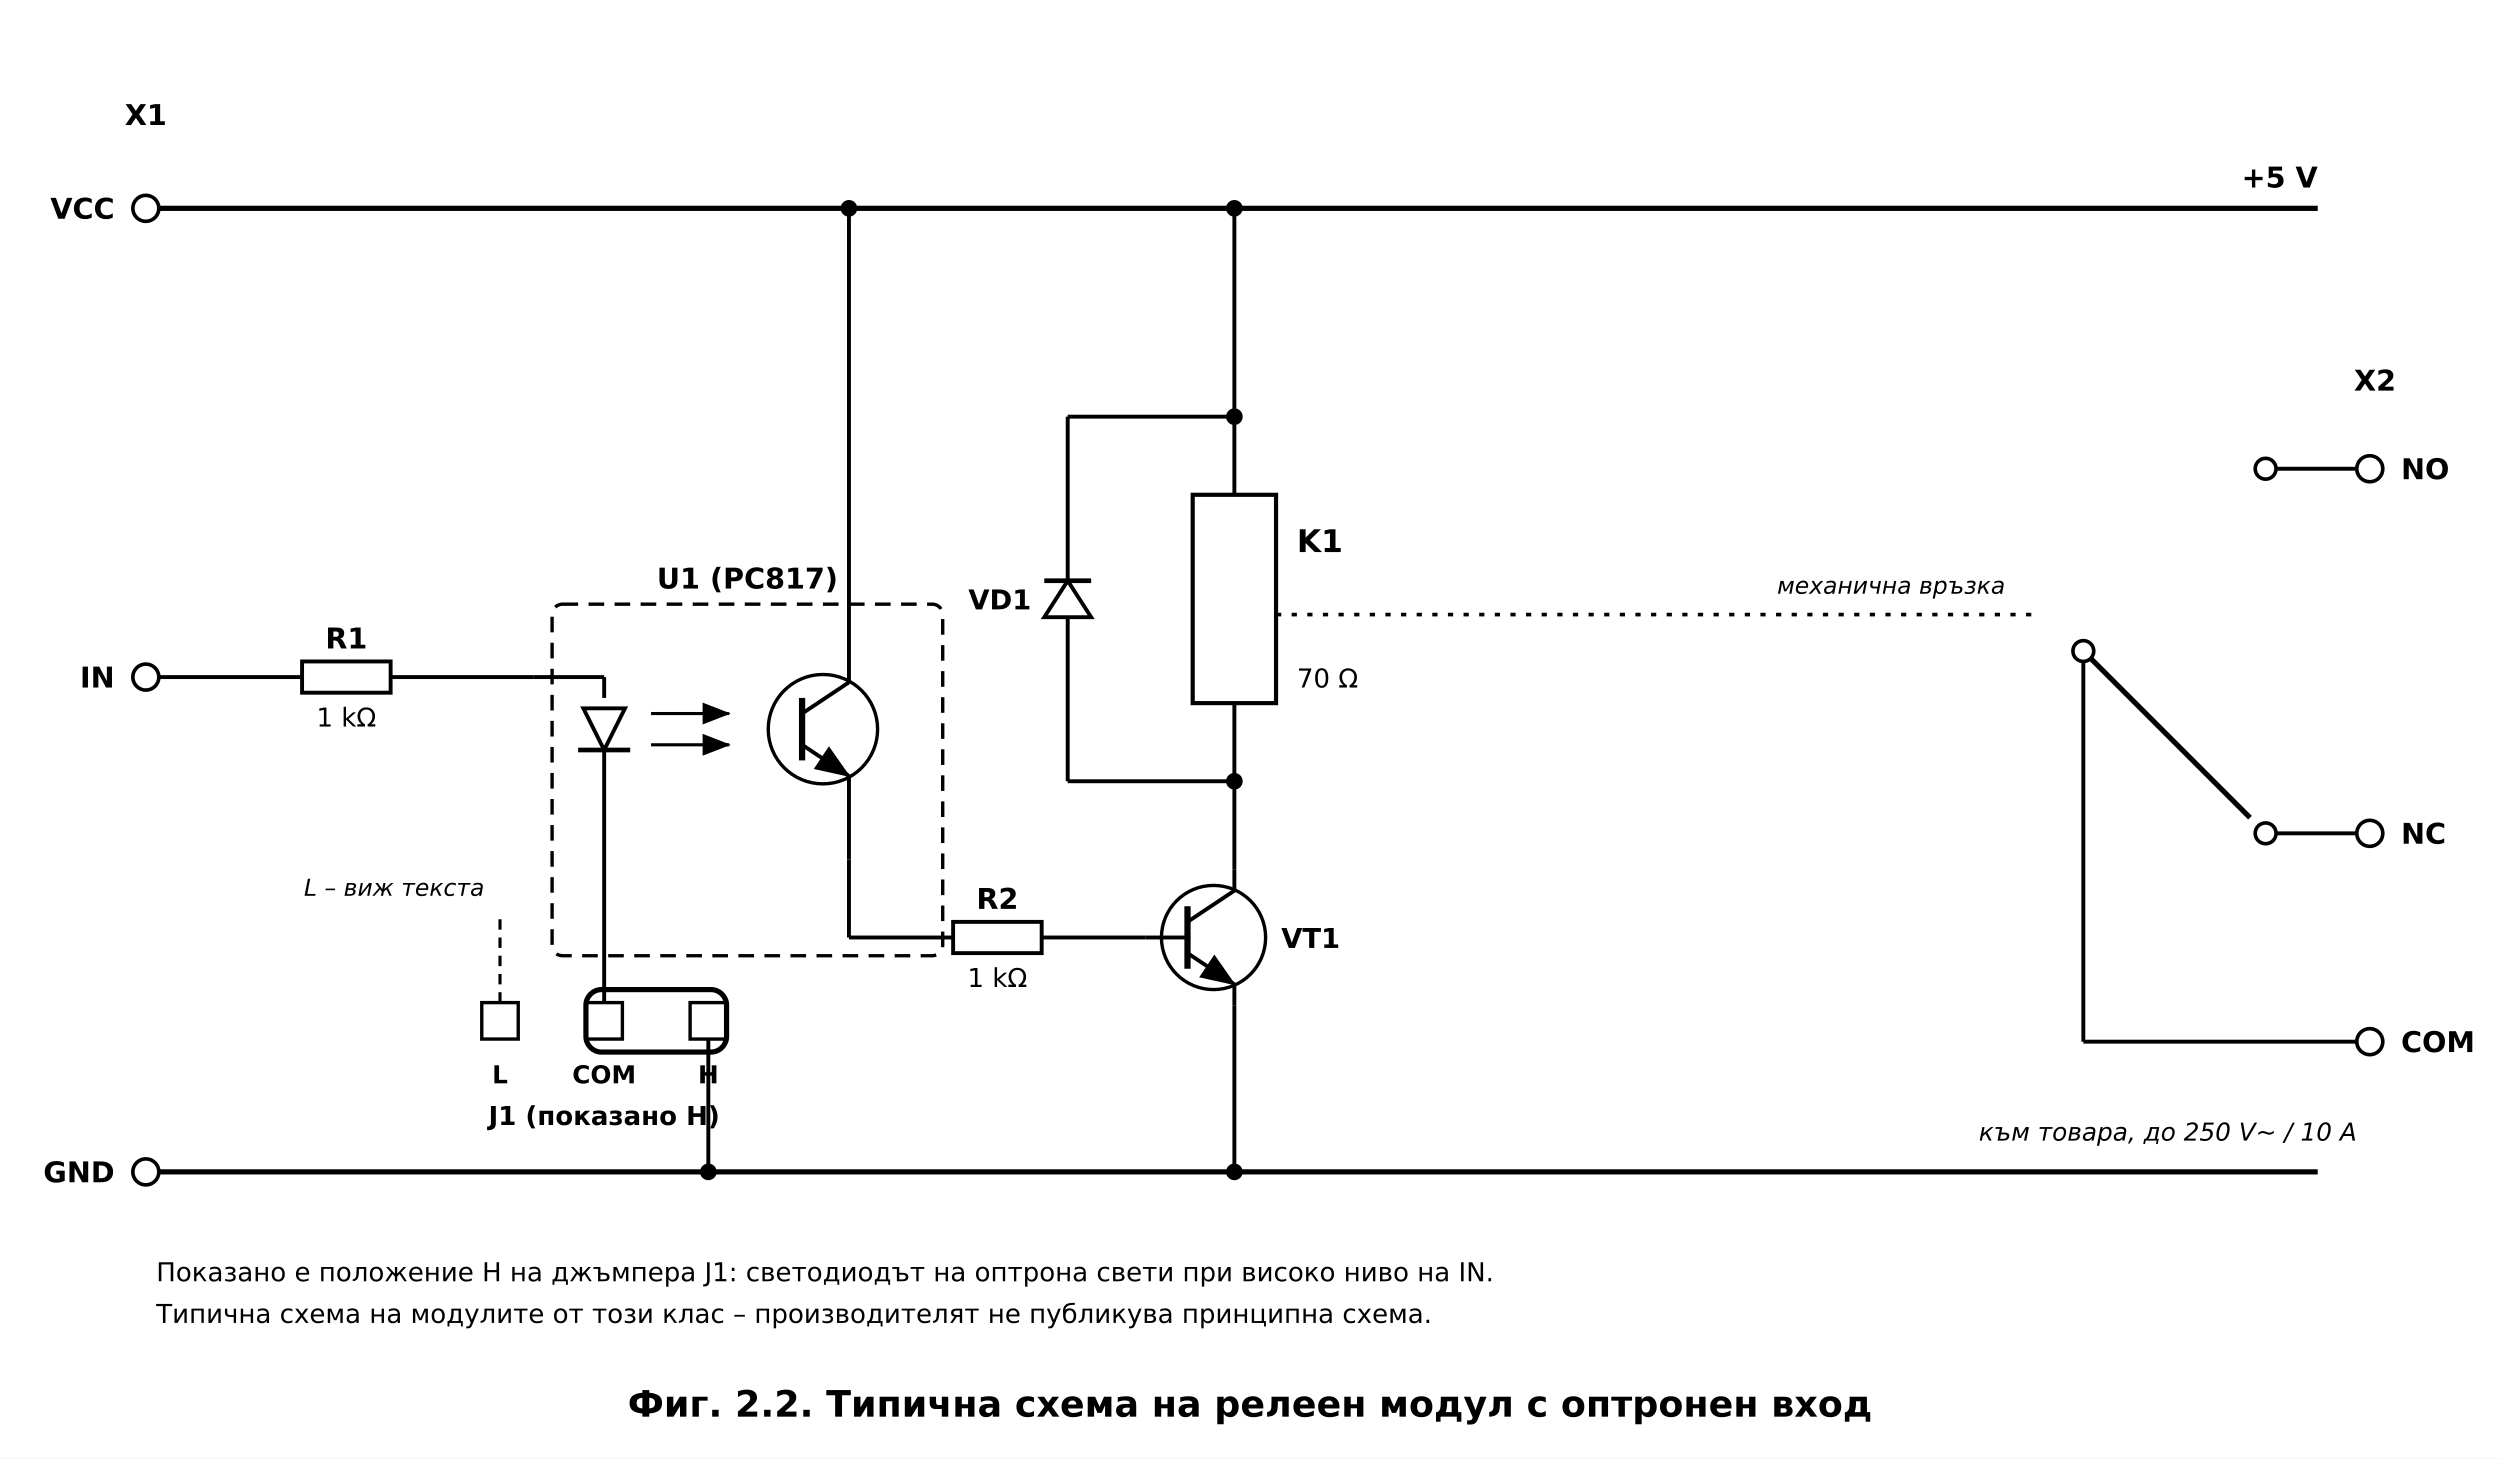
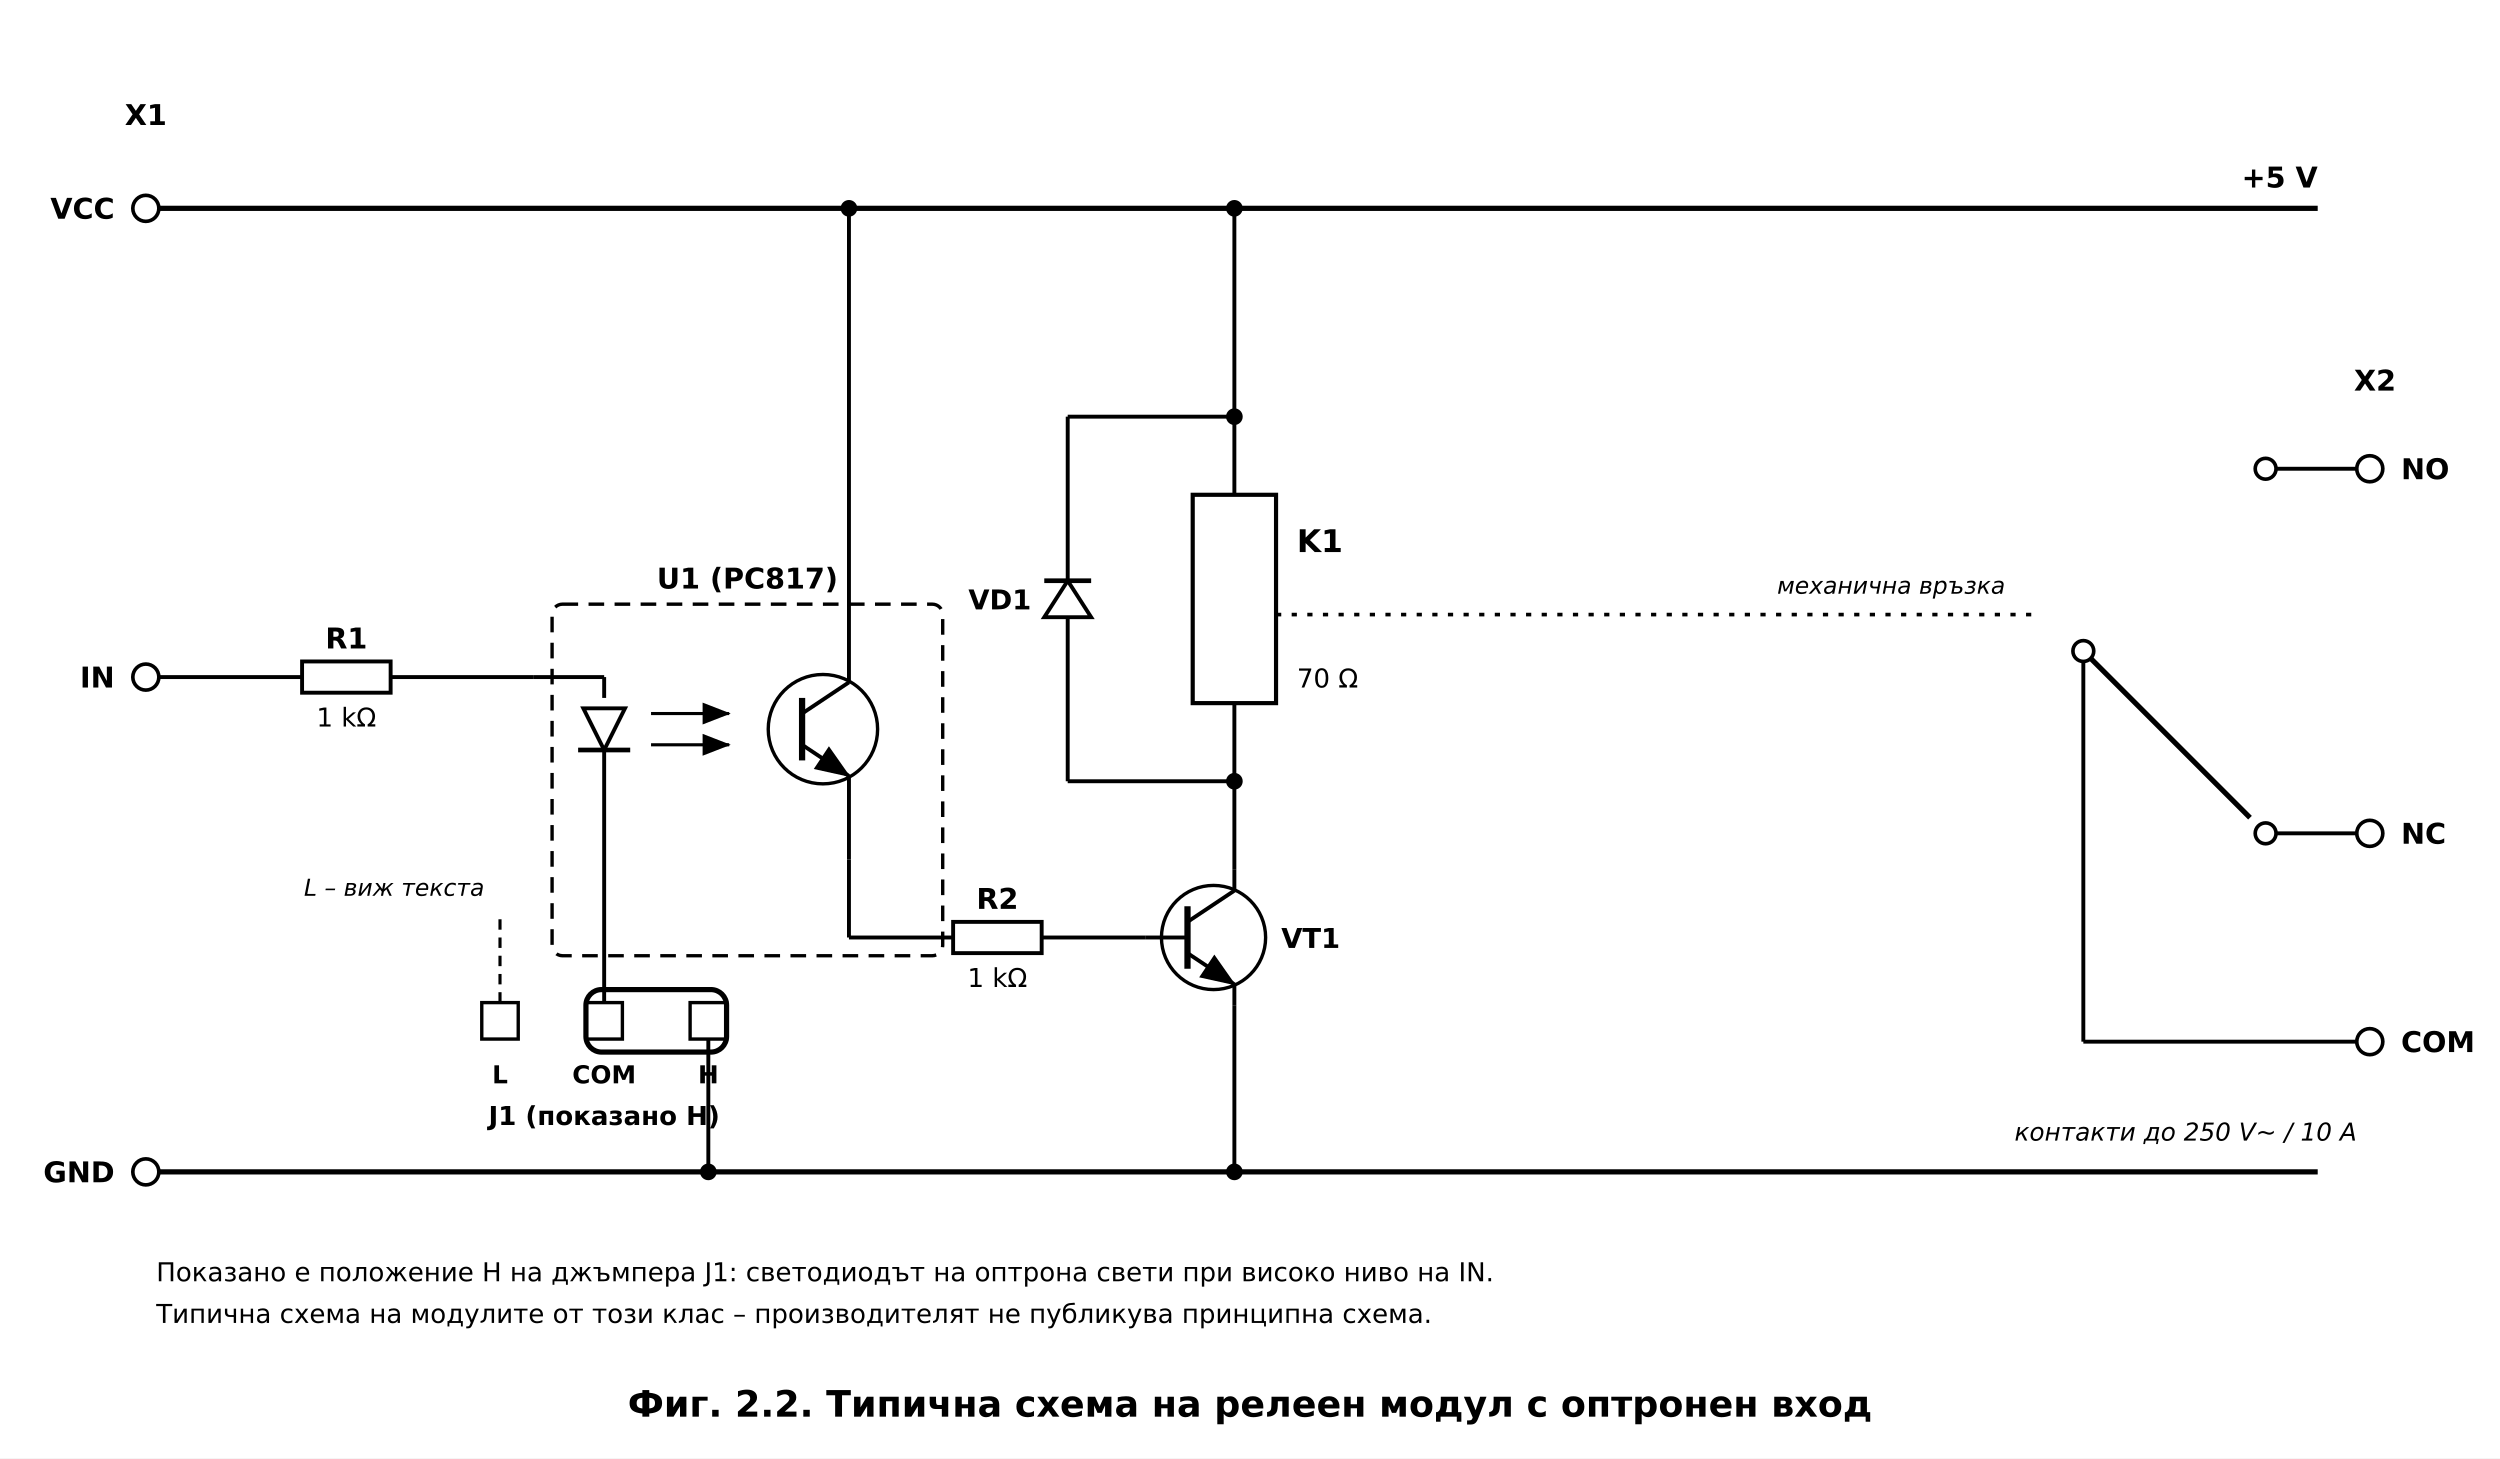
<svg xmlns="http://www.w3.org/2000/svg" width="960" height="560" viewBox="0 0 960 560">
  <defs>
    <marker id="a" markerWidth="9" markerHeight="7" refX="8.5" refY="3.5" orient="auto">
      <polygon points="0 0, 9 3.5, 0 7" fill="#000" />
    </marker>
    <marker id="as" markerWidth="9" markerHeight="7" refX="0.5" refY="3.5" orient="auto">
      <polygon points="9 0, 0 3.5, 9 7" fill="#000" />
    </marker>
  </defs>
  <rect width="960" height="560" fill="#fff" />
  <line x1="60" y1="80" x2="890" y2="80" stroke="#000" stroke-width="2" />
  <line x1="60" y1="450" x2="890" y2="450" stroke="#000" stroke-width="2" />
  <circle cx="56" cy="80" r="5" fill="#fff" stroke="#000" stroke-width="1.4" />
  <text x="44" y="84" font-family="DejaVu Sans, Liberation Sans, Arial, sans-serif" font-size="11" font-weight="bold" font-style="normal" text-anchor="end" fill="#000">VCC</text>
  <circle cx="56" cy="260" r="5" fill="#fff" stroke="#000" stroke-width="1.4" />
  <text x="44" y="264" font-family="DejaVu Sans, Liberation Sans, Arial, sans-serif" font-size="11" font-weight="bold" font-style="normal" text-anchor="end" fill="#000">IN</text>
  <circle cx="56" cy="450" r="5" fill="#fff" stroke="#000" stroke-width="1.4" />
  <text x="44" y="454" font-family="DejaVu Sans, Liberation Sans, Arial, sans-serif" font-size="11" font-weight="bold" font-style="normal" text-anchor="end" fill="#000">GND</text>
  <text x="56" y="48" font-family="DejaVu Sans, Liberation Sans, Arial, sans-serif" font-size="11" font-weight="bold" font-style="normal" text-anchor="middle" fill="#000">X1</text>
  <text x="890" y="72" font-family="DejaVu Sans, Liberation Sans, Arial, sans-serif" font-size="11" font-weight="bold" font-style="normal" text-anchor="end" fill="#000">+5 V</text>
  <line x1="61" y1="260" x2="116.0" y2="260" stroke="#000" stroke-width="1.5" />
  <rect x="116.0" y="254.0" width="34" height="12" rx="0" fill="#fff" stroke="#000" stroke-width="1.5" />
  <line x1="150.0" y1="260" x2="205" y2="260" stroke="#000" stroke-width="1.5" />
  <text x="133.0" y="249.0" font-family="DejaVu Sans, Liberation Sans, Arial, sans-serif" font-size="11" font-weight="bold" font-style="normal" text-anchor="middle" fill="#000">R1</text>
  <text x="133.0" y="279.0" font-family="DejaVu Sans, Liberation Sans, Arial, sans-serif" font-size="10" font-weight="normal" font-style="normal" text-anchor="middle" fill="#000">1 kΩ</text>
  <line x1="205" y1="260" x2="232" y2="260" stroke="#000" stroke-width="1.5" />
  <line x1="232" y1="260" x2="232" y2="268" stroke="#000" stroke-width="1.5" />
  <rect x="212" y="232" width="150" height="135" rx="4" fill="none" stroke="#000" stroke-width="1.3" stroke-dasharray="6 4" />
  <text x="287" y="226" font-family="DejaVu Sans, Liberation Sans, Arial, sans-serif" font-size="11" font-weight="bold" font-style="normal" text-anchor="middle" fill="#000">U1 (PC817)</text>
  <polygon points="224,272 240,272 232,288" fill="#fff" stroke="#000" stroke-width="1.5" />
  <line x1="222" y1="288" x2="242" y2="288" stroke="#000" stroke-width="1.8" />
  <line x1="232" y1="288" x2="232" y2="380" stroke="#000" stroke-width="1.5" />
  <line x1="250" y1="274" x2="280" y2="274" stroke="#000" stroke-width="1.2" marker-end="url(#a)" />
  <line x1="250" y1="286" x2="280" y2="286" stroke="#000" stroke-width="1.2" marker-end="url(#a)" />
  <circle cx="316" cy="280" r="21" fill="#fff" stroke="#000" stroke-width="1.3" />
  <line x1="308" y1="268" x2="308" y2="292" stroke="#000" stroke-width="2.4" />
  <line x1="308" y1="274" x2="326" y2="262" stroke="#000" stroke-width="1.5" />
  <line x1="326" y1="262" x2="326" y2="80" stroke="#000" stroke-width="1.5" />
  <line x1="308" y1="286" x2="326" y2="298" stroke="#000" stroke-width="1.5" marker-end="url(#a)" />
  <line x1="326" y1="298" x2="326" y2="330" stroke="#000" stroke-width="1.5" />
  <circle cx="326" cy="80" r="3.2" fill="#000" />
  <rect x="185" y="385" width="14" height="14" rx="0" fill="#fff" stroke="#000" stroke-width="1.3" />
  <text x="192" y="416" font-family="DejaVu Sans, Liberation Sans, Arial, sans-serif" font-size="9.5" font-weight="bold" font-style="normal" text-anchor="middle" fill="#000">L</text>
  <rect x="225" y="385" width="14" height="14" rx="0" fill="#fff" stroke="#000" stroke-width="1.3" />
  <text x="232" y="416" font-family="DejaVu Sans, Liberation Sans, Arial, sans-serif" font-size="9.5" font-weight="bold" font-style="normal" text-anchor="middle" fill="#000">COM</text>
  <rect x="265" y="385" width="14" height="14" rx="0" fill="#fff" stroke="#000" stroke-width="1.3" />
  <text x="272" y="416" font-family="DejaVu Sans, Liberation Sans, Arial, sans-serif" font-size="9.5" font-weight="bold" font-style="normal" text-anchor="middle" fill="#000">H</text>
  <rect x="225" y="380" width="54" height="24" rx="6" fill="none" stroke="#000" stroke-width="2" />
  <line x1="232" y1="380" x2="232" y2="385" stroke="#000" stroke-width="1.5" />
  <line x1="272" y1="399" x2="272" y2="450" stroke="#000" stroke-width="1.5" />
  <circle cx="272" cy="450" r="3.2" fill="#000" />
  <line x1="192" y1="385" x2="192" y2="350" stroke="#000" stroke-width="1.2" stroke-dasharray="4 3" />
  <text x="186" y="344" font-family="DejaVu Sans, Liberation Sans, Arial, sans-serif" font-size="9" font-weight="normal" font-style="italic" text-anchor="end" fill="#000">L – виж текста</text>
  <text x="232" y="432" font-family="DejaVu Sans, Liberation Sans, Arial, sans-serif" font-size="10" font-weight="bold" font-style="normal" text-anchor="middle" fill="#000">J1 (показано H)</text>
  <line x1="326" y1="330" x2="326" y2="360" stroke="#000" stroke-width="1.5" />
  <line x1="326" y1="360" x2="366.0" y2="360" stroke="#000" stroke-width="1.5" />
  <rect x="366.0" y="354.0" width="34" height="12" rx="0" fill="#fff" stroke="#000" stroke-width="1.5" />
  <line x1="400.0" y1="360" x2="440" y2="360" stroke="#000" stroke-width="1.5" />
  <text x="383.0" y="349.0" font-family="DejaVu Sans, Liberation Sans, Arial, sans-serif" font-size="11" font-weight="bold" font-style="normal" text-anchor="middle" fill="#000">R2</text>
  <text x="383.0" y="379.0" font-family="DejaVu Sans, Liberation Sans, Arial, sans-serif" font-size="10" font-weight="normal" font-style="normal" text-anchor="middle" fill="#000">1 kΩ</text>
  <circle cx="466" cy="360" r="20" fill="#fff" stroke="#000" stroke-width="1.3" />
  <line x1="440" y1="360" x2="456" y2="360" stroke="#000" stroke-width="1.5" />
  <line x1="456" y1="348" x2="456" y2="372" stroke="#000" stroke-width="2.4" />
  <line x1="456" y1="354" x2="474" y2="342" stroke="#000" stroke-width="1.5" />
  <line x1="474" y1="342" x2="474" y2="334" stroke="#000" stroke-width="1.5" />
  <line x1="456" y1="366" x2="474" y2="378" stroke="#000" stroke-width="1.5" marker-end="url(#a)" />
  <line x1="474" y1="378" x2="474" y2="386" stroke="#000" stroke-width="1.5" />
  <text x="492" y="364" font-family="DejaVu Sans, Liberation Sans, Arial, sans-serif" font-size="10.5" font-weight="bold" font-style="normal" text-anchor="start" fill="#000">VT1</text>
  <line x1="474" y1="386" x2="474" y2="450" stroke="#000" stroke-width="1.5" />
  <circle cx="474" cy="450" r="3.2" fill="#000" />
  <line x1="474" y1="80" x2="474" y2="190" stroke="#000" stroke-width="1.5" />
  <rect x="458" y="190" width="32" height="80" rx="0" fill="#fff" stroke="#000" stroke-width="1.6" />
  <text x="498" y="212" font-family="DejaVu Sans, Liberation Sans, Arial, sans-serif" font-size="12" font-weight="bold" font-style="normal" text-anchor="start" fill="#000">K1</text>
  <text x="498" y="264" font-family="DejaVu Sans, Liberation Sans, Arial, sans-serif" font-size="10" font-weight="normal" font-style="normal" text-anchor="start" fill="#000">70 Ω</text>
  <line x1="474" y1="270" x2="474" y2="334" stroke="#000" stroke-width="1.5" />
  <circle cx="474" cy="80" r="3.2" fill="#000" />
  <line x1="474" y1="160" x2="410" y2="160" stroke="#000" stroke-width="1.5" />
  <line x1="474" y1="300" x2="410" y2="300" stroke="#000" stroke-width="1.5" />
  <circle cx="474" cy="160" r="3.2" fill="#000" />
  <circle cx="474" cy="300" r="3.2" fill="#000" />
  <line x1="410" y1="160" x2="410" y2="223.0" stroke="#000" stroke-width="1.5" />
  <polygon points="401,237.0 419,237.0 410,223.0" fill="#fff" stroke="#000" stroke-width="1.5" />
  <line x1="401" y1="223.0" x2="419" y2="223.0" stroke="#000" stroke-width="1.8" />
  <line x1="410" y1="237.0" x2="410" y2="300" stroke="#000" stroke-width="1.5" />
  <text x="396" y="234.0" font-family="DejaVu Sans, Liberation Sans, Arial, sans-serif" font-size="10.5" font-weight="bold" font-style="normal" text-anchor="end" fill="#000">VD1</text>
  <line x1="490" y1="236" x2="780" y2="236" stroke="#000" stroke-width="1.4" stroke-dasharray="2 4" />
  <circle cx="870" cy="180" r="4" fill="#fff" stroke="#000" stroke-width="1.4" />
  <circle cx="870" cy="320" r="4" fill="#fff" stroke="#000" stroke-width="1.4" />
  <line x1="874" y1="180" x2="905" y2="180" stroke="#000" stroke-width="1.5" />
  <line x1="874" y1="320" x2="905" y2="320" stroke="#000" stroke-width="1.5" />
  <circle cx="910" cy="180" r="5" fill="#fff" stroke="#000" stroke-width="1.4" />
  <circle cx="910" cy="320" r="5" fill="#fff" stroke="#000" stroke-width="1.4" />
  <text x="922" y="184" font-family="DejaVu Sans, Liberation Sans, Arial, sans-serif" font-size="11" font-weight="bold" font-style="normal" text-anchor="start" fill="#000">NO</text>
  <text x="922" y="324" font-family="DejaVu Sans, Liberation Sans, Arial, sans-serif" font-size="11" font-weight="bold" font-style="normal" text-anchor="start" fill="#000">NC</text>
  <circle cx="800" cy="250" r="4" fill="#fff" stroke="#000" stroke-width="1.4" />
  <line x1="803" y1="253" x2="864" y2="314" stroke="#000" stroke-width="2" />
  <line x1="800" y1="254" x2="800" y2="400" stroke="#000" stroke-width="1.5" />
  <line x1="800" y1="400" x2="905" y2="400" stroke="#000" stroke-width="1.5" />
  <circle cx="910" cy="400" r="5" fill="#fff" stroke="#000" stroke-width="1.4" />
  <text x="922" y="404" font-family="DejaVu Sans, Liberation Sans, Arial, sans-serif" font-size="11" font-weight="bold" font-style="normal" text-anchor="start" fill="#000">COM</text>
  <text x="912" y="150" font-family="DejaVu Sans, Liberation Sans, Arial, sans-serif" font-size="11" font-weight="bold" font-style="normal" text-anchor="middle" fill="#000">X2</text>
  <text x="770" y="228" font-family="DejaVu Sans, Liberation Sans, Arial, sans-serif" font-size="9" font-weight="normal" font-style="italic" text-anchor="end" fill="#000">механична връзка</text>
-   <text x="905" y="438" font-family="DejaVu Sans, Liberation Sans, Arial, sans-serif" font-size="9.5" font-weight="normal" font-style="italic" text-anchor="end" fill="#000">към товара, до 250 V~ / 10 A</text>
+   <text x="905" y="438" font-family="DejaVu Sans, Liberation Sans, Arial, sans-serif" font-size="9.5" font-weight="normal" font-style="italic" text-anchor="end" fill="#000">контакти до 250 V~ / 10 A</text>
  <text x="60" y="492" font-family="DejaVu Sans, Liberation Sans, Arial, sans-serif" font-size="10" font-weight="normal" font-style="normal" text-anchor="start" fill="#000">Показано е положение H на джъмпера J1: светодиодът на оптрона свети при високо ниво на IN.</text>
  <text x="60" y="508" font-family="DejaVu Sans, Liberation Sans, Arial, sans-serif" font-size="10" font-weight="normal" font-style="normal" text-anchor="start" fill="#000">Типична схема на модулите от този клас – производителят не публикува принципна схема.</text>
  <text x="480.0" y="544" font-family="DejaVu Sans, Liberation Sans, Arial, sans-serif" font-size="14" font-weight="bold" font-style="normal" text-anchor="middle" fill="#000">Фиг. 2.2. Типична схема на релеен модул с оптронен вход</text>
</svg>
